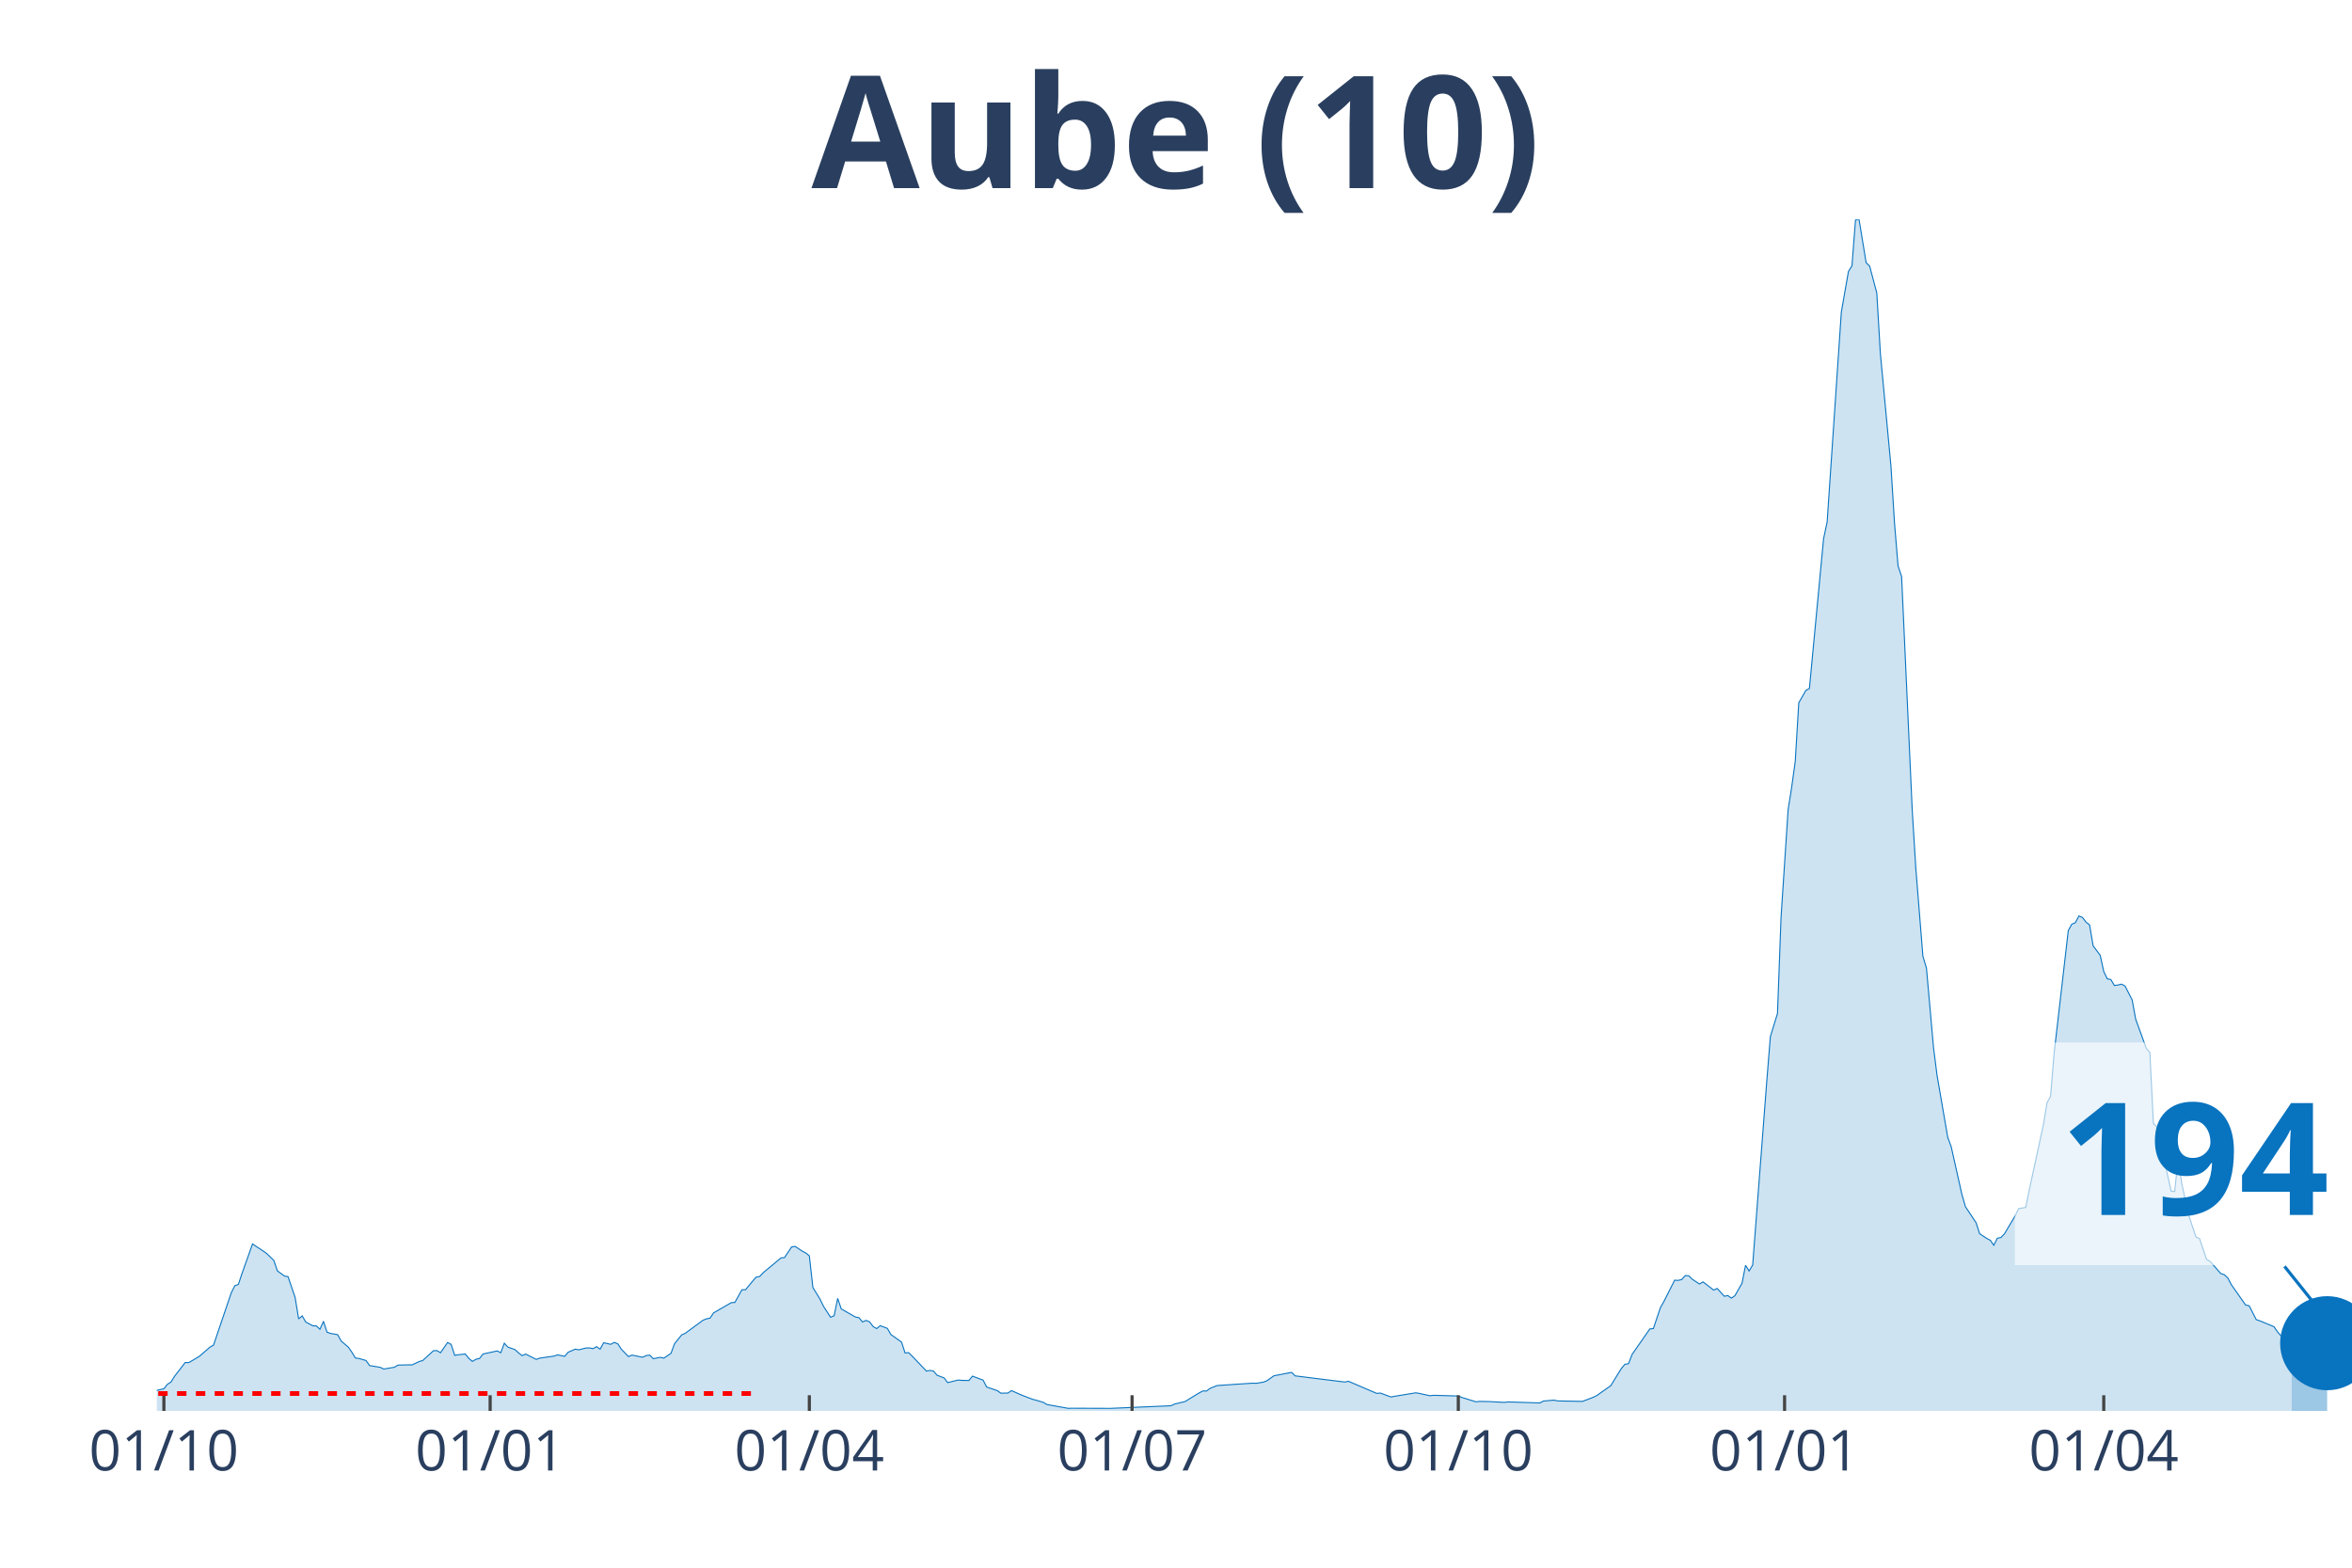
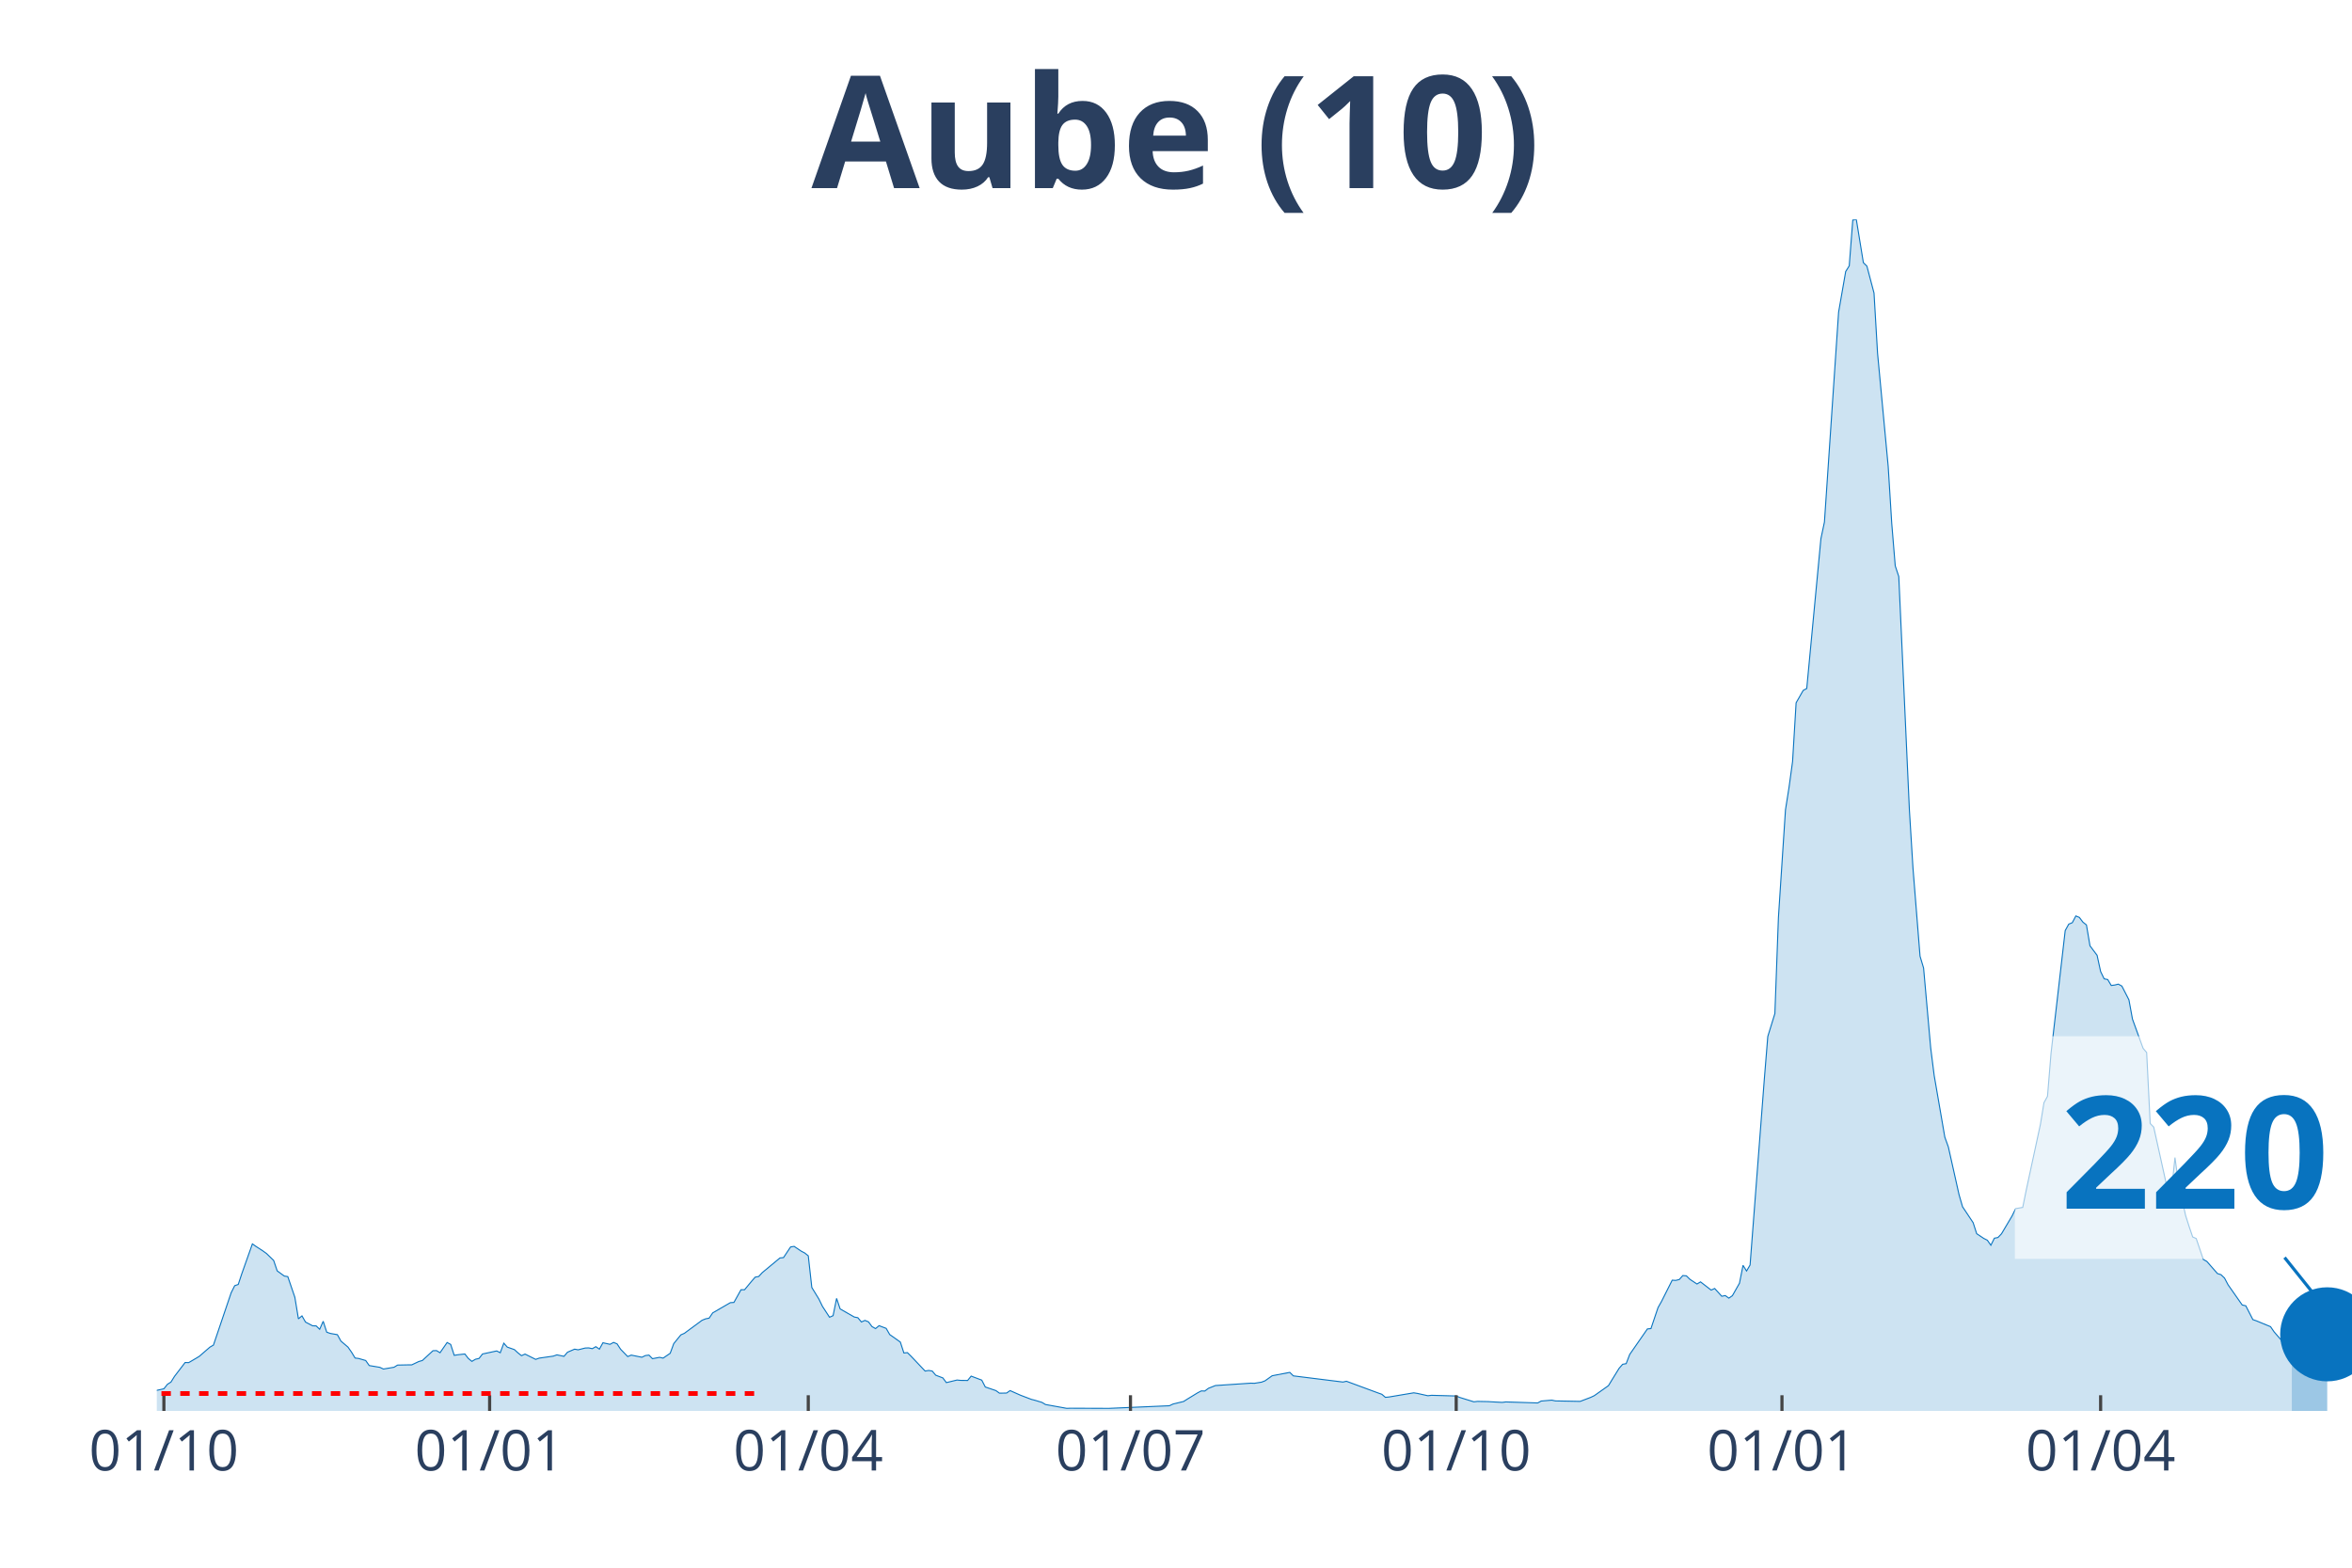
<svg xmlns="http://www.w3.org/2000/svg" class="main-svg" width="1125" height="750" style="" viewBox="0 0 750 500">
  <rect x="0" y="0" width="750" height="500" style="fill: rgb(0, 0, 0); fill-opacity: 0;" />
-   <defs id="defs-964664">
+   <defs id="defs-3a449d">
    <g class="clips">
-       <clipPath id="clip964664xyplot" class="plotclip">
+       <clipPath id="clip3a449dxyplot" class="plotclip">
        <rect width="700" height="380" />
      </clipPath>
-       <clipPath class="axesclip" id="clip964664x">
+       <clipPath class="axesclip" id="clip3a449dx">
        <rect x="50" y="0" width="700" height="500" />
      </clipPath>
-       <clipPath class="axesclip" id="clip964664y">
+       <clipPath class="axesclip" id="clip3a449dy">
        <rect x="0" y="70" width="750" height="380" />
      </clipPath>
-       <clipPath class="axesclip" id="clip964664xy">
+       <clipPath class="axesclip" id="clip3a449dxy">
        <rect x="50" y="70" width="700" height="380" />
      </clipPath>
    </g>
    <g class="gradients" />
  </defs>
  <g class="bglayer">
    <rect class="bg" x="50" y="70" width="700" height="380" style="fill: rgb(0, 0, 0); fill-opacity: 0; stroke-width: 0;" />
  </g>
  <g class="layer-below">
    <g class="imagelayer" />
    <g class="shapelayer" />
  </g>
  <g class="cartesianlayer">
    <g class="subplot xy">
      <g class="layer-subplot">
        <g class="shapelayer" />
        <g class="imagelayer" />
      </g>
      <g class="gridlayer">
        <g class="x">
          <path class="xgrid crisp" transform="translate(52.26,0)" d="M0,70v380" style="stroke: rgb(255, 255, 255); stroke-opacity: 1; stroke-width: 1px;" />
-           <path class="xgrid crisp" transform="translate(156.3,0)" d="M0,70v380" style="stroke: rgb(255, 255, 255); stroke-opacity: 1; stroke-width: 1px;" />
-           <path class="xgrid crisp" transform="translate(258.08,0)" d="M0,70v380" style="stroke: rgb(255, 255, 255); stroke-opacity: 1; stroke-width: 1px;" />
-           <path class="xgrid crisp" transform="translate(360.99,0)" d="M0,70v380" style="stroke: rgb(255, 255, 255); stroke-opacity: 1; stroke-width: 1px;" />
-           <path class="xgrid crisp" transform="translate(465.02,0)" d="M0,70v380" style="stroke: rgb(255, 255, 255); stroke-opacity: 1; stroke-width: 1px;" />
-           <path class="xgrid crisp" transform="translate(569.06,0)" d="M0,70v380" style="stroke: rgb(255, 255, 255); stroke-opacity: 1; stroke-width: 1px;" />
-           <path class="xgrid crisp" transform="translate(670.84,0)" d="M0,70v380" style="stroke: rgb(255, 255, 255); stroke-opacity: 1; stroke-width: 1px;" />
+           <path class="xgrid crisp" transform="translate(156.13,0)" d="M0,70v380" style="stroke: rgb(255, 255, 255); stroke-opacity: 1; stroke-width: 1px;" />
+           <path class="xgrid crisp" transform="translate(257.74,0)" d="M0,70v380" style="stroke: rgb(255, 255, 255); stroke-opacity: 1; stroke-width: 1px;" />
+           <path class="xgrid crisp" transform="translate(360.48,0)" d="M0,70v380" style="stroke: rgb(255, 255, 255); stroke-opacity: 1; stroke-width: 1px;" />
+           <path class="xgrid crisp" transform="translate(464.35,0)" d="M0,70v380" style="stroke: rgb(255, 255, 255); stroke-opacity: 1; stroke-width: 1px;" />
+           <path class="xgrid crisp" transform="translate(568.23,0)" d="M0,70v380" style="stroke: rgb(255, 255, 255); stroke-opacity: 1; stroke-width: 1px;" />
+           <path class="xgrid crisp" transform="translate(669.84,0)" d="M0,70v380" style="stroke: rgb(255, 255, 255); stroke-opacity: 1; stroke-width: 1px;" />
        </g>
        <g class="y" />
      </g>
      <g class="zerolinelayer" />
      <path class="xlines-below" />
      <path class="ylines-below" />
      <g class="overlines-below" />
      <g class="xaxislayer-below" />
      <g class="yaxislayer-below" />
      <g class="overaxes-below" />
-       <g class="plot" transform="translate(50, 70)" clip-path="url('#clip964664xyplot')">
+       <g class="plot" transform="translate(50, 70)" clip-path="url('#clip3a449dxyplot')">
        <g class="scatterlayer mlayer">
-           <g class="trace scatter traceb8cc3d" style="stroke-miterlimit: 2;">
+           <g class="trace scatter tracea0a467" style="stroke-miterlimit: 2;">
            <g class="fills">
              <g>
-                 <path class="js-fill" d="M680.78,380L-153.8,380L-153.8,379.46L-142.49,379.25L-141.36,379.25L-54.28,378.64L-53.15,378.64L-49.76,377.06L-48.63,376.99L-40.71,377.71L-39.58,377.53L-31.66,376.85L-30.53,377.24L-27.14,377.03L-26.01,376.49L-20.36,375.2L-19.22,375.06L-15.83,375.49L-14.7,374.91L-10.18,374.81L-9.05,374.41L-3.39,374.48L-2.26,374.48L-1.13,374.45L0,373.44L2.26,372.94L3.39,371.51L4.52,370.79L5.65,368.97L9.05,364.56L10.18,364.6L12.44,363.27L13.57,362.59L16.96,359.65L18.09,359.01L23.75,342.32L24.88,340.06L26.01,339.66L27.14,336.26L30.53,326.73L31.66,327.52L33.93,328.99L35.06,329.81L37.32,332L38.45,335.33L40.71,336.98L41.84,337.16L44.1,343.78L45.23,350.63L46.37,349.69L47.5,351.66L49.76,352.85L50.89,352.88L52.02,353.96L53.15,351.41L54.28,354.89L55.41,355.28L57.67,355.68L58.8,357.72L61.07,359.65L62.2,361.27L63.33,363.13L64.46,363.27L66.72,363.92L67.85,365.53L71.24,366.1L72.37,366.64L75.77,366.07L76.9,365.38L80.29,365.31L81.42,365.31L83.68,364.24L84.81,363.92L88.21,360.8L89.34,360.76L90.47,361.44L91.6,359.8L92.73,358.18L93.86,358.79L94.99,362.27L96.12,362.09L98.38,361.84L99.52,363.27L100.65,364.2L101.78,363.52L102.91,363.27L104.04,361.84L108.56,360.87L109.69,361.44L110.82,358.4L111.95,359.65L114.22,360.44L115.35,361.48L116.48,362.38L117.61,361.87L121,363.56L122.13,363.16L126.66,362.52L127.79,362.12L130.05,362.59L131.18,361.27L133.44,360.3L134.57,360.51L136.83,359.94L137.96,359.9L139.1,360.15L140.23,359.51L141.36,360.3L142.49,358.26L144.75,358.76L145.88,358.15L147.01,358.61L148.14,360.33L150.4,362.66L151.53,362.2L154.93,362.88L156.06,362.34L157.19,362.2L158.32,363.34L160.58,362.91L161.71,363.16L163.97,361.62L165.11,358.54L167.37,355.75L168.5,355.25L174.15,351.09L175.28,350.63L176.41,350.41L177.54,348.73L183.2,345.47L184.33,345.4L186.59,341.35L187.72,341.35L189.98,338.63L191.11,337.34L192.25,337.12L193.38,335.9L199.03,331.21L200.16,331.1L202.42,327.7L203.55,327.52L205.82,329.03L206.95,329.63L208.08,330.53L209.21,340.63L211.47,344.32L212.6,346.65L214.86,350.12L215.99,349.62L217.12,344.11L218.26,347.47L222.78,350.05L223.91,350.27L225.04,351.63L226.17,351.13L227.3,351.59L228.43,353.1L229.56,353.74L230.69,352.81L232.96,353.67L234.09,355.64L237.48,358.04L238.61,361.52L239.74,361.41L240.87,362.52L245.4,367.28L246.53,367.1L247.66,367.28L248.79,368.61L251.05,369.47L252.18,370.97L255.57,370.15L256.7,370.26L258.97,370.29L260.1,368.9L263.49,370.18L264.62,372.37L268.01,373.52L269.14,374.34L271.41,374.3L272.54,373.52L274.8,374.52L275.93,375.02L279.32,376.31L280.45,376.6L282.71,377.28L283.84,377.96L290.63,379.18L291.76,379.14L303.07,379.18L304.2,379.18L323.42,378.35L324.56,377.81L327.95,376.99L329.08,376.27L332.47,374.2L333.6,373.62L334.73,373.66L335.86,372.8L338.13,371.9L339.26,371.83L349.43,371.15L350.57,371.19L352.83,370.83L353.96,370.4L356.22,368.79L357.35,368.57L361.87,367.71L363,368.82L378.84,370.79L379.97,370.54L389.01,374.41L390.15,374.3L393.54,375.56L394.67,375.34L401.45,374.23L402.58,374.41L405.98,375.16L407.11,375.02L415.02,375.24L416.16,375.7L420.68,377.1L421.81,376.96L425.2,377.03L426.33,377.1L429.73,377.28L430.86,377.13L441.03,377.46L442.16,376.85L445.56,376.56L446.69,376.81L454.6,376.96L455.74,376.53L458,375.67L459.13,375.13L463.65,371.94L464.78,370.08L467.04,366.42L468.17,365.13L469.31,364.92L470.44,361.98L476.09,353.85L477.22,353.74L479.48,347.04L480.61,345.04L484.01,338.3L485.14,338.37L486.27,338.09L487.4,336.83L488.53,336.91L489.66,338.02L491.92,339.52L493.05,338.84L496.45,341.46L497.58,340.95L499.84,343.43L500.97,343.21L502.1,344.03L503.23,343.25L505.49,339.27L506.62,333.57L507.75,335.37L508.89,333.47L513.41,274.5L514.54,260.57L516.8,253.26L517.93,222.63L520.19,188.28L521.32,181.12L522.46,172.88L523.59,154.14L525.85,150.2L526.98,149.59L531.5,101.81L532.63,96.5L536.03,46.28L537.16,29.55L539.42,16.59L540.55,14.79L541.68,0.18L542.81,0L545.07,13.79L546.2,14.9L548.47,23.46L549.6,42.66L552.99,78.74L554.12,96.9L555.25,110.48L556.38,113.88L559.77,188.42L560.9,206.8L563.17,234.99L564.3,238.75L566.56,264.19L567.69,273.04L571.08,292.67L572.21,295.82L575.61,310.97L576.74,314.88L580.13,319.96L581.26,323.47L583.52,324.98L584.65,325.55L585.78,327.16L586.91,324.91L588.05,324.69L589.18,323.51L592.57,317.81L593.7,315.48L595.96,315.09L597.09,309.54L601.62,288.58L602.75,281.7L603.88,279.66L605.01,265.91L609.53,226.79L610.66,224.75L611.79,224.28L612.92,222.13L614.05,222.6L615.19,224.1L616.32,225L617.45,231.66L619.71,234.67L620.84,239.86L621.97,242.19L623.1,242.41L624.23,244.31L625.36,244.16L626.49,243.88L627.63,244.49L629.89,248.89L631.02,255.05L634.41,264.37L635.54,265.69L636.67,288.33L637.8,289.48L642.33,309.9L643.46,310.04L644.59,299.19L645.72,307.53L647.98,317.67L649.11,321.18L650.24,324.51L651.37,325.01L653.63,331.68L654.77,332.32L658.16,336.19L659.29,336.55L660.42,337.62L661.55,339.77L666.07,346.22L667.21,346.47L669.47,350.88L670.6,351.27L675.12,353.13L676.25,354.78L678.51,357.4L679.64,360.76L680.78,361.77" style="fill: rgb(8, 115, 191); fill-opacity: 0.2; stroke-width: 0;" />
+                 <path class="js-fill" d="M680.81,380L-153.55,380L-153.55,379.46L-142.26,379.25L-141.13,379.25L-54.19,378.64L-53.06,378.64L-49.68,377.06L-48.55,376.99L-40.65,377.71L-39.52,377.53L-31.61,376.85L-30.48,377.24L-27.1,377.03L-25.97,376.49L-20.32,375.2L-19.19,375.06L-15.81,375.49L-14.68,374.91L-10.16,374.81L-9.03,374.41L-3.39,374.48L-2.26,374.48L-1.13,374.45L0,373.44L2.26,372.94L3.39,371.51L4.52,370.79L5.65,368.97L9.03,364.56L10.16,364.6L12.42,363.27L13.55,362.59L16.94,359.65L18.06,359.01L23.71,342.32L24.84,340.06L25.97,339.66L27.1,336.26L30.48,326.73L31.61,327.52L33.87,328.99L35,329.81L37.26,332L38.39,335.33L40.65,336.98L41.77,337.16L44.03,343.78L45.16,350.63L46.29,349.69L47.42,351.66L49.68,352.85L50.81,352.88L51.94,353.96L53.06,351.41L54.19,354.89L55.32,355.28L57.58,355.68L58.71,357.72L60.97,359.65L62.1,361.27L63.23,363.13L64.35,363.27L66.61,363.92L67.74,365.53L71.13,366.1L72.26,366.64L75.65,366.07L76.77,365.38L80.16,365.31L81.29,365.31L83.55,364.24L84.68,363.92L88.06,360.8L89.19,360.76L90.32,361.44L91.45,359.8L92.58,358.18L93.71,358.79L94.84,362.27L95.97,362.09L98.23,361.84L99.35,363.27L100.48,364.2L101.61,363.52L102.74,363.27L103.87,361.84L108.39,360.87L109.52,361.44L110.65,358.4L111.77,359.65L114.03,360.44L115.16,361.48L116.29,362.38L117.42,361.87L120.81,363.56L121.94,363.16L126.45,362.52L127.58,362.12L129.84,362.59L130.97,361.27L133.23,360.3L134.35,360.51L136.61,359.94L137.74,359.9L138.87,360.15L140,359.51L141.13,360.3L142.26,358.26L144.52,358.76L145.65,358.15L146.77,358.61L147.9,360.33L150.16,362.66L151.29,362.2L154.68,362.88L155.81,362.34L156.94,362.2L158.06,363.34L160.32,362.91L161.45,363.16L163.71,361.62L164.84,358.54L167.1,355.75L168.23,355.25L173.87,351.09L175,350.63L176.13,350.41L177.26,348.73L182.9,345.47L184.03,345.4L186.29,341.35L187.42,341.35L189.68,338.63L190.81,337.34L191.94,337.12L193.06,335.9L198.71,331.21L199.84,331.1L202.1,327.7L203.23,327.52L205.48,329.03L206.61,329.63L207.74,330.53L208.87,340.63L211.13,344.32L212.26,346.65L214.52,350.12L215.65,349.62L216.77,344.11L217.9,347.47L222.42,350.05L223.55,350.27L224.68,351.63L225.81,351.13L226.94,351.59L228.06,353.1L229.19,353.74L230.32,352.81L232.58,353.67L233.71,355.64L237.1,358.04L238.23,361.52L239.35,361.41L240.48,362.52L245,367.28L246.13,367.1L247.26,367.28L248.39,368.61L250.65,369.47L251.77,370.97L255.16,370.15L256.29,370.26L258.55,370.29L259.68,368.9L263.06,370.18L264.19,372.37L267.58,373.52L268.71,374.34L270.97,374.3L272.1,373.52L274.35,374.52L275.48,375.02L278.87,376.31L280,376.6L282.26,377.28L283.39,377.96L290.16,379.18L291.29,379.14L302.58,379.18L303.71,379.18L322.9,378.35L324.03,377.81L327.42,376.99L328.55,376.27L331.94,374.2L333.06,373.62L334.19,373.66L335.32,372.8L337.58,371.9L338.71,371.83L348.87,371.15L350,371.19L352.26,370.83L353.39,370.4L355.65,368.79L356.77,368.57L361.29,367.71L362.42,368.82L378.23,370.79L379.35,370.54L389.52,374.3L390.65,374.7L391.77,375.67L392.9,375.56L400.81,374.23L401.94,374.41L405.32,375.16L406.45,375.02L414.35,375.24L415.48,375.7L420,377.1L421.13,376.96L424.52,377.03L425.65,377.1L429.03,377.28L430.16,377.13L440.32,377.46L441.45,376.85L444.84,376.56L445.97,376.81L453.87,376.96L455,376.53L457.26,375.67L458.39,375.13L462.9,371.94L464.03,370.08L466.29,366.42L467.42,365.13L468.55,364.92L469.68,361.98L475.32,353.85L476.45,353.74L478.71,347.04L479.84,345.04L483.23,338.3L484.35,338.37L485.48,338.09L486.61,336.83L487.74,336.91L488.87,338.02L491.13,339.52L492.26,338.84L495.65,341.46L496.77,340.95L499.03,343.43L500.16,343.21L501.29,344.03L502.42,343.25L504.68,339.27L505.81,333.57L506.94,335.37L508.06,333.47L512.58,274.5L513.71,260.57L515.97,253.26L517.1,222.63L519.35,188.28L520.48,181.12L521.61,172.88L522.74,154.14L525,150.2L526.13,149.59L530.65,101.81L531.77,96.5L535.16,46.28L536.29,29.55L538.55,16.59L539.68,14.79L540.81,0.18L541.94,0L544.19,13.79L545.32,14.9L547.58,23.46L548.71,42.66L552.1,78.74L553.23,96.9L554.35,110.48L555.48,113.88L558.87,188.42L560,206.8L562.26,234.99L563.39,238.75L565.65,264.19L566.77,273.04L570.16,292.67L571.29,295.82L574.68,310.97L575.81,314.88L579.19,319.96L580.32,323.47L582.58,324.98L583.71,325.55L584.84,327.16L585.97,324.91L587.1,324.69L588.23,323.51L591.61,317.81L592.74,315.48L595,315.09L596.13,309.54L600.65,288.58L601.77,281.7L602.9,279.66L604.03,265.91L608.55,226.79L609.68,224.75L610.81,224.28L611.94,222.13L613.06,222.6L614.19,224.1L615.32,225L616.45,231.66L618.71,234.67L619.84,239.86L620.97,242.19L622.1,242.41L623.23,244.31L624.35,244.16L625.48,243.88L626.61,244.49L628.87,248.89L630,255.05L633.39,264.37L634.52,265.69L635.65,288.33L636.77,289.48L641.29,309.9L642.42,310.04L643.55,299.19L644.68,307.53L646.94,317.67L648.06,321.18L649.19,324.51L650.32,325.01L652.58,331.68L653.71,332.32L657.1,336.19L658.23,336.55L659.35,337.62L660.48,339.77L665,346.22L666.13,346.47L668.39,350.88L669.52,351.27L674.03,353.13L675.16,354.78L677.42,357.4L678.55,360.76L680.81,362.45" style="fill: rgb(8, 115, 191); fill-opacity: 0.2; stroke-width: 0;" />
              </g>
            </g>
            <g class="errorbars" />
            <g class="lines">
-               <path class="js-line" d="M-153.8,379.46L-142.49,379.25L-141.36,379.25L-54.28,378.64L-53.15,378.64L-49.76,377.06L-48.63,376.99L-40.71,377.71L-39.58,377.53L-31.66,376.85L-30.53,377.24L-27.14,377.03L-26.01,376.49L-20.36,375.2L-19.22,375.06L-15.83,375.49L-14.7,374.91L-10.18,374.81L-9.05,374.41L-3.39,374.48L-2.26,374.48L-1.13,374.45L0,373.44L2.26,372.94L3.39,371.51L4.52,370.79L5.65,368.97L9.05,364.56L10.18,364.6L12.44,363.27L13.57,362.59L16.96,359.65L18.09,359.01L23.75,342.32L24.88,340.06L26.01,339.66L27.14,336.26L30.53,326.73L31.66,327.52L33.93,328.99L35.06,329.81L37.32,332L38.45,335.33L40.71,336.98L41.84,337.16L44.1,343.78L45.23,350.63L46.37,349.69L47.5,351.66L49.76,352.85L50.89,352.88L52.02,353.96L53.15,351.41L54.28,354.89L55.41,355.28L57.67,355.68L58.8,357.72L61.07,359.65L62.2,361.27L63.33,363.13L64.46,363.27L66.72,363.92L67.85,365.53L71.24,366.1L72.37,366.64L75.77,366.07L76.9,365.38L80.29,365.31L81.42,365.31L83.68,364.24L84.81,363.92L88.21,360.8L89.34,360.76L90.47,361.44L91.6,359.8L92.73,358.18L93.86,358.79L94.99,362.27L96.12,362.09L98.38,361.84L99.52,363.27L100.65,364.2L101.78,363.52L102.91,363.27L104.04,361.84L108.56,360.87L109.69,361.44L110.82,358.4L111.95,359.65L114.22,360.44L115.35,361.48L116.48,362.38L117.61,361.87L121,363.56L122.13,363.16L126.66,362.52L127.79,362.12L130.05,362.59L131.18,361.27L133.44,360.3L134.57,360.51L136.83,359.94L137.96,359.9L139.1,360.15L140.23,359.51L141.36,360.3L142.49,358.26L144.75,358.76L145.88,358.15L147.01,358.61L148.14,360.33L150.4,362.66L151.53,362.2L154.93,362.88L156.06,362.34L157.19,362.2L158.32,363.34L160.58,362.91L161.71,363.16L163.97,361.62L165.11,358.54L167.37,355.75L168.5,355.25L174.15,351.09L175.28,350.63L176.41,350.41L177.54,348.73L183.2,345.47L184.33,345.4L186.59,341.35L187.72,341.35L189.98,338.63L191.11,337.34L192.25,337.12L193.38,335.9L199.03,331.21L200.16,331.1L202.42,327.7L203.55,327.52L205.82,329.03L206.95,329.63L208.08,330.53L209.21,340.63L211.47,344.32L212.6,346.65L214.86,350.12L215.99,349.62L217.12,344.11L218.26,347.47L222.78,350.05L223.91,350.27L225.04,351.63L226.17,351.13L227.3,351.59L228.43,353.1L229.56,353.74L230.69,352.81L232.96,353.67L234.09,355.64L237.48,358.04L238.61,361.52L239.74,361.41L240.87,362.52L245.4,367.28L246.53,367.1L247.66,367.28L248.79,368.61L251.05,369.47L252.18,370.97L255.57,370.15L256.7,370.26L258.97,370.29L260.1,368.9L263.49,370.18L264.62,372.37L268.01,373.52L269.14,374.34L271.41,374.3L272.54,373.52L274.8,374.52L275.93,375.02L279.32,376.31L280.45,376.6L282.71,377.28L283.84,377.96L290.63,379.18L291.76,379.14L303.07,379.18L304.2,379.18L323.42,378.35L324.56,377.81L327.95,376.99L329.08,376.27L332.47,374.2L333.6,373.62L334.73,373.66L335.86,372.8L338.13,371.9L339.26,371.83L349.43,371.15L350.57,371.19L352.83,370.83L353.96,370.4L356.22,368.79L357.35,368.57L361.87,367.71L363,368.82L378.84,370.79L379.97,370.54L389.01,374.41L390.15,374.3L393.54,375.56L394.67,375.34L401.45,374.23L402.58,374.41L405.98,375.16L407.11,375.02L415.02,375.24L416.16,375.7L420.68,377.1L421.81,376.96L425.2,377.03L426.33,377.1L429.73,377.28L430.86,377.13L441.03,377.46L442.16,376.85L445.56,376.56L446.69,376.81L454.6,376.96L455.74,376.53L458,375.67L459.13,375.13L463.65,371.94L464.78,370.08L467.04,366.42L468.17,365.13L469.31,364.92L470.44,361.98L476.09,353.85L477.22,353.74L479.48,347.04L480.61,345.04L484.01,338.3L485.14,338.37L486.27,338.09L487.4,336.83L488.53,336.91L489.66,338.02L491.92,339.52L493.05,338.84L496.45,341.46L497.58,340.95L499.84,343.43L500.97,343.21L502.1,344.03L503.23,343.25L505.49,339.27L506.62,333.57L507.75,335.37L508.89,333.47L513.41,274.5L514.54,260.57L516.8,253.26L517.93,222.63L520.19,188.28L521.32,181.12L522.46,172.88L523.59,154.14L525.85,150.2L526.98,149.59L531.5,101.81L532.63,96.5L536.03,46.28L537.16,29.55L539.42,16.59L540.55,14.79L541.68,0.18L542.81,0L545.07,13.79L546.2,14.9L548.47,23.46L549.6,42.66L552.99,78.74L554.12,96.9L555.25,110.48L556.38,113.88L559.77,188.42L560.9,206.8L563.17,234.99L564.3,238.75L566.56,264.19L567.69,273.04L571.08,292.67L572.21,295.82L575.61,310.97L576.74,314.88L580.13,319.96L581.26,323.47L583.52,324.98L584.65,325.55L585.78,327.16L586.91,324.91L588.05,324.69L589.18,323.51L592.57,317.81L593.7,315.48L595.96,315.09L597.09,309.54L601.62,288.58L602.75,281.7L603.88,279.66L605.01,265.91L609.53,226.79L610.66,224.75L611.79,224.28L612.92,222.13L614.05,222.6L615.19,224.1L616.32,225L617.45,231.66L619.71,234.67L620.84,239.86L621.97,242.19L623.1,242.41L624.23,244.31L625.36,244.16L626.49,243.88L627.63,244.49L629.89,248.89L631.02,255.05L634.41,264.37L635.54,265.69L636.67,288.33L637.8,289.48L642.33,309.9L643.46,310.04L644.59,299.19L645.72,307.53L647.98,317.67L649.11,321.18L650.24,324.51L651.37,325.01L653.63,331.68L654.77,332.32L658.16,336.19L659.29,336.55L660.42,337.62L661.55,339.77L666.07,346.22L667.21,346.47L669.47,350.88L670.6,351.27L675.12,353.13L676.25,354.78L678.51,357.4L679.64,360.76L680.78,361.77" style="vector-effect: non-scaling-stroke; fill: none; stroke: rgb(8, 115, 191); stroke-opacity: 1; stroke-width: 0.5px; opacity: 1;" />
+               <path class="js-line" d="M-153.55,379.46L-142.26,379.25L-141.13,379.25L-54.19,378.64L-53.06,378.64L-49.68,377.06L-48.55,376.99L-40.65,377.71L-39.52,377.53L-31.61,376.85L-30.48,377.24L-27.1,377.03L-25.97,376.49L-20.32,375.2L-19.19,375.06L-15.81,375.49L-14.68,374.91L-10.16,374.81L-9.03,374.41L-3.39,374.48L-2.26,374.48L-1.13,374.45L0,373.44L2.26,372.94L3.39,371.51L4.52,370.79L5.65,368.97L9.03,364.56L10.16,364.6L12.42,363.27L13.55,362.59L16.94,359.65L18.06,359.01L23.71,342.32L24.84,340.06L25.97,339.66L27.1,336.26L30.48,326.73L31.61,327.52L33.87,328.99L35,329.81L37.26,332L38.39,335.33L40.65,336.98L41.77,337.16L44.03,343.78L45.16,350.63L46.29,349.69L47.42,351.66L49.68,352.85L50.81,352.88L51.94,353.96L53.06,351.41L54.19,354.89L55.32,355.28L57.58,355.68L58.71,357.72L60.97,359.65L62.1,361.27L63.23,363.13L64.35,363.27L66.61,363.92L67.74,365.53L71.13,366.1L72.26,366.64L75.65,366.07L76.77,365.38L80.16,365.31L81.29,365.31L83.55,364.24L84.68,363.92L88.06,360.8L89.19,360.76L90.32,361.44L91.45,359.8L92.58,358.18L93.71,358.79L94.84,362.27L95.97,362.09L98.23,361.84L99.35,363.27L100.48,364.2L101.61,363.52L102.74,363.27L103.87,361.84L108.39,360.87L109.52,361.44L110.65,358.4L111.77,359.65L114.03,360.44L115.16,361.48L116.29,362.38L117.42,361.87L120.81,363.56L121.94,363.16L126.45,362.52L127.58,362.12L129.84,362.59L130.97,361.27L133.23,360.3L134.35,360.51L136.61,359.94L137.74,359.9L138.87,360.15L140,359.51L141.13,360.3L142.26,358.26L144.52,358.76L145.65,358.15L146.77,358.61L147.9,360.33L150.16,362.66L151.29,362.2L154.68,362.88L155.81,362.34L156.94,362.2L158.06,363.34L160.32,362.91L161.45,363.16L163.71,361.62L164.84,358.54L167.1,355.75L168.23,355.25L173.87,351.09L175,350.63L176.13,350.41L177.26,348.73L182.9,345.47L184.03,345.4L186.29,341.35L187.42,341.35L189.68,338.63L190.81,337.34L191.94,337.12L193.06,335.9L198.71,331.21L199.84,331.1L202.1,327.7L203.23,327.52L205.48,329.03L206.61,329.63L207.74,330.53L208.87,340.63L211.13,344.32L212.26,346.65L214.52,350.12L215.65,349.62L216.77,344.11L217.9,347.47L222.42,350.05L223.55,350.27L224.68,351.63L225.81,351.13L226.94,351.59L228.06,353.1L229.19,353.74L230.32,352.81L232.58,353.67L233.71,355.64L237.1,358.04L238.23,361.52L239.35,361.41L240.48,362.52L245,367.28L246.13,367.1L247.26,367.28L248.39,368.61L250.65,369.47L251.77,370.97L255.16,370.15L256.29,370.26L258.55,370.29L259.68,368.9L263.06,370.18L264.19,372.37L267.58,373.52L268.71,374.34L270.97,374.3L272.1,373.52L274.35,374.52L275.48,375.02L278.87,376.31L280,376.6L282.26,377.28L283.39,377.96L290.16,379.18L291.29,379.14L302.58,379.18L303.71,379.18L322.9,378.35L324.03,377.81L327.42,376.99L328.55,376.27L331.94,374.2L333.06,373.62L334.19,373.66L335.32,372.8L337.58,371.9L338.71,371.83L348.87,371.15L350,371.19L352.26,370.83L353.39,370.4L355.65,368.79L356.77,368.57L361.29,367.71L362.42,368.82L378.23,370.79L379.35,370.54L389.52,374.3L390.65,374.7L391.77,375.67L392.9,375.56L400.81,374.23L401.94,374.41L405.32,375.16L406.45,375.02L414.35,375.24L415.48,375.7L420,377.1L421.13,376.96L424.52,377.03L425.65,377.1L429.03,377.28L430.16,377.13L440.32,377.46L441.45,376.85L444.84,376.56L445.97,376.81L453.87,376.96L455,376.53L457.26,375.67L458.39,375.13L462.9,371.94L464.03,370.08L466.29,366.42L467.42,365.13L468.55,364.92L469.68,361.98L475.32,353.85L476.45,353.74L478.71,347.04L479.84,345.04L483.23,338.3L484.35,338.37L485.48,338.09L486.61,336.83L487.74,336.91L488.87,338.02L491.13,339.52L492.26,338.84L495.65,341.46L496.77,340.95L499.03,343.43L500.16,343.21L501.29,344.03L502.42,343.25L504.68,339.27L505.81,333.57L506.94,335.37L508.06,333.47L512.58,274.5L513.71,260.57L515.97,253.26L517.1,222.63L519.35,188.28L520.48,181.12L521.61,172.88L522.74,154.14L525,150.2L526.13,149.59L530.65,101.81L531.77,96.5L535.16,46.28L536.29,29.55L538.55,16.59L539.68,14.79L540.81,0.18L541.94,0L544.19,13.79L545.32,14.9L547.58,23.46L548.71,42.66L552.1,78.74L553.23,96.9L554.35,110.48L555.48,113.88L558.87,188.42L560,206.8L562.26,234.99L563.39,238.75L565.65,264.19L566.77,273.04L570.16,292.67L571.29,295.82L574.68,310.97L575.81,314.88L579.19,319.96L580.32,323.47L582.58,324.98L583.71,325.55L584.84,327.16L585.97,324.91L587.1,324.69L588.23,323.51L591.61,317.81L592.74,315.48L595,315.09L596.13,309.54L600.65,288.58L601.77,281.7L602.9,279.66L604.03,265.91L608.55,226.79L609.68,224.75L610.81,224.28L611.94,222.13L613.06,222.6L614.19,224.1L615.32,225L616.45,231.66L618.71,234.67L619.84,239.86L620.97,242.19L622.1,242.41L623.23,244.31L624.35,244.16L625.48,243.88L626.61,244.49L628.87,248.89L630,255.05L633.39,264.37L634.52,265.69L635.65,288.33L636.77,289.48L641.29,309.9L642.42,310.04L643.55,299.19L644.68,307.53L646.94,317.67L648.06,321.18L649.19,324.51L650.32,325.01L652.58,331.68L653.71,332.32L657.1,336.19L658.23,336.55L659.35,337.62L660.48,339.77L665,346.22L666.13,346.47L668.39,350.88L669.52,351.27L674.03,353.13L675.16,354.78L677.42,357.4L678.55,360.76L680.81,362.45" style="vector-effect: non-scaling-stroke; fill: none; stroke: rgb(8, 115, 191); stroke-opacity: 1; stroke-width: 0.5px; opacity: 1;" />
            </g>
            <g class="points" />
            <g class="text" />
          </g>
-           <g class="trace scatter trace9df82e" style="stroke-miterlimit: 2;">
+           <g class="trace scatter tracec4c151" style="stroke-miterlimit: 2;">
            <g class="fills">
              <g>
-                 <path class="js-fill" d="M692.08,380L680.78,380L680.78,361.77L683.04,362.48L684.17,362.34L686.43,360.76L687.56,357.43L690.95,355.64L692.08,358.4" style="fill: rgb(8, 115, 191); fill-opacity: 0.4; stroke-width: 0;" />
+                 <path class="js-fill" d="M692.1,380L680.81,380L680.81,362.45L683.06,362.34L684.19,361.12L685.32,360.76L686.45,357.43L689.84,355.64L690.97,358.4L692.1,355.57" style="fill: rgb(8, 115, 191); fill-opacity: 0.4; stroke-width: 0;" />
              </g>
            </g>
            <g class="errorbars" />
            <g class="lines">
-               <path class="js-line" d="M680.78,361.77L683.04,362.48L684.17,362.34L686.43,360.76L687.56,357.43L690.95,355.64L692.08,358.4" style="vector-effect: non-scaling-stroke; fill: none; stroke: rgb(8, 115, 191); stroke-opacity: 1; stroke-width: 2px; opacity: 1;" />
+               <path class="js-line" d="M680.81,362.45L683.06,362.34L684.19,361.12L685.32,360.76L686.45,357.43L689.84,355.64L690.97,358.4L692.1,355.57" style="vector-effect: non-scaling-stroke; fill: none; stroke: rgb(8, 115, 191); stroke-opacity: 1; stroke-width: 2px; opacity: 1;" />
            </g>
            <g class="points" />
            <g class="text" />
          </g>
-           <g class="trace scatter trace017b2e" style="stroke-miterlimit: 2; opacity: 1;">
+           <g class="trace scatter tracee0482a" style="stroke-miterlimit: 2; opacity: 1;">
            <g class="fills" />
            <g class="errorbars" />
            <g class="lines" />
            <g class="points">
-               <path class="point" transform="translate(692.08,358.4)" d="M15,0A15,15 0 1,1 0,-15A15,15 0 0,1 15,0Z" style="opacity: 1; stroke-width: 0px; fill: rgb(8, 115, 191); fill-opacity: 1;" />
+               <path class="point" transform="translate(692.1,355.57)" d="M15,0A15,15 0 1,1 0,-15A15,15 0 0,1 15,0Z" style="opacity: 1; stroke-width: 0px; fill: rgb(8, 115, 191); fill-opacity: 1;" />
            </g>
            <g class="text" />
          </g>
        </g>
      </g>
      <g class="overplot" />
      <path class="xlines-above crisp" style="fill: none; stroke-width: 1px; stroke: rgb(0, 0, 0); stroke-opacity: 0;" d="" />
      <path class="ylines-above crisp" style="fill: none;" d="M0,0" />
      <g class="overlines-above" />
      <g class="xaxislayer-above">
        <path class="xtick ticks crisp" d="M0,450v-5" transform="translate(52.26,0)" style="stroke: rgb(68, 68, 68); stroke-opacity: 1; stroke-width: 1px;" />
-         <path class="xtick ticks crisp" d="M0,450v-5" transform="translate(156.3,0)" style="stroke: rgb(68, 68, 68); stroke-opacity: 1; stroke-width: 1px;" />
-         <path class="xtick ticks crisp" d="M0,450v-5" transform="translate(258.08,0)" style="stroke: rgb(68, 68, 68); stroke-opacity: 1; stroke-width: 1px;" />
-         <path class="xtick ticks crisp" d="M0,450v-5" transform="translate(360.99,0)" style="stroke: rgb(68, 68, 68); stroke-opacity: 1; stroke-width: 1px;" />
-         <path class="xtick ticks crisp" d="M0,450v-5" transform="translate(465.02,0)" style="stroke: rgb(68, 68, 68); stroke-opacity: 1; stroke-width: 1px;" />
-         <path class="xtick ticks crisp" d="M0,450v-5" transform="translate(569.06,0)" style="stroke: rgb(68, 68, 68); stroke-opacity: 1; stroke-width: 1px;" />
-         <path class="xtick ticks crisp" d="M0,450v-5" transform="translate(670.84,0)" style="stroke: rgb(68, 68, 68); stroke-opacity: 1; stroke-width: 1px;" />
+         <path class="xtick ticks crisp" d="M0,450v-5" transform="translate(156.13,0)" style="stroke: rgb(68, 68, 68); stroke-opacity: 1; stroke-width: 1px;" />
+         <path class="xtick ticks crisp" d="M0,450v-5" transform="translate(257.74,0)" style="stroke: rgb(68, 68, 68); stroke-opacity: 1; stroke-width: 1px;" />
+         <path class="xtick ticks crisp" d="M0,450v-5" transform="translate(360.48,0)" style="stroke: rgb(68, 68, 68); stroke-opacity: 1; stroke-width: 1px;" />
+         <path class="xtick ticks crisp" d="M0,450v-5" transform="translate(464.35,0)" style="stroke: rgb(68, 68, 68); stroke-opacity: 1; stroke-width: 1px;" />
+         <path class="xtick ticks crisp" d="M0,450v-5" transform="translate(568.23,0)" style="stroke: rgb(68, 68, 68); stroke-opacity: 1; stroke-width: 1px;" />
+         <path class="xtick ticks crisp" d="M0,450v-5" transform="translate(669.84,0)" style="stroke: rgb(68, 68, 68); stroke-opacity: 1; stroke-width: 1px;" />
        <g class="xtick">
          <text text-anchor="middle" x="0" y="469" transform="translate(52.26,0)" style="font-family: 'Open Sans', verdana, arial, sans-serif; font-size: 18px; fill: rgb(42, 63, 95); fill-opacity: 1; white-space: pre;">01/10</text>
        </g>
        <g class="xtick">
-           <text text-anchor="middle" x="0" y="469" transform="translate(156.3,0)" style="font-family: 'Open Sans', verdana, arial, sans-serif; font-size: 18px; fill: rgb(42, 63, 95); fill-opacity: 1; white-space: pre;">01/01</text>
+           <text text-anchor="middle" x="0" y="469" transform="translate(156.13,0)" style="font-family: 'Open Sans', verdana, arial, sans-serif; font-size: 18px; fill: rgb(42, 63, 95); fill-opacity: 1; white-space: pre;">01/01</text>
        </g>
        <g class="xtick">
-           <text text-anchor="middle" x="0" y="469" transform="translate(258.08,0)" style="font-family: 'Open Sans', verdana, arial, sans-serif; font-size: 18px; fill: rgb(42, 63, 95); fill-opacity: 1; white-space: pre;">01/04</text>
+           <text text-anchor="middle" x="0" y="469" transform="translate(257.74,0)" style="font-family: 'Open Sans', verdana, arial, sans-serif; font-size: 18px; fill: rgb(42, 63, 95); fill-opacity: 1; white-space: pre;">01/04</text>
        </g>
        <g class="xtick">
-           <text text-anchor="middle" x="0" y="469" transform="translate(360.99,0)" style="font-family: 'Open Sans', verdana, arial, sans-serif; font-size: 18px; fill: rgb(42, 63, 95); fill-opacity: 1; white-space: pre;">01/07</text>
+           <text text-anchor="middle" x="0" y="469" transform="translate(360.48,0)" style="font-family: 'Open Sans', verdana, arial, sans-serif; font-size: 18px; fill: rgb(42, 63, 95); fill-opacity: 1; white-space: pre;">01/07</text>
        </g>
        <g class="xtick">
-           <text text-anchor="middle" x="0" y="469" transform="translate(465.02,0)" style="font-family: 'Open Sans', verdana, arial, sans-serif; font-size: 18px; fill: rgb(42, 63, 95); fill-opacity: 1; white-space: pre;">01/10</text>
+           <text text-anchor="middle" x="0" y="469" transform="translate(464.35,0)" style="font-family: 'Open Sans', verdana, arial, sans-serif; font-size: 18px; fill: rgb(42, 63, 95); fill-opacity: 1; white-space: pre;">01/10</text>
        </g>
        <g class="xtick">
-           <text text-anchor="middle" x="0" y="469" transform="translate(569.06,0)" style="font-family: 'Open Sans', verdana, arial, sans-serif; font-size: 18px; fill: rgb(42, 63, 95); fill-opacity: 1; white-space: pre;">01/01</text>
+           <text text-anchor="middle" x="0" y="469" transform="translate(568.23,0)" style="font-family: 'Open Sans', verdana, arial, sans-serif; font-size: 18px; fill: rgb(42, 63, 95); fill-opacity: 1; white-space: pre;">01/01</text>
        </g>
        <g class="xtick">
-           <text text-anchor="middle" x="0" y="469" transform="translate(670.84,0)" style="font-family: 'Open Sans', verdana, arial, sans-serif; font-size: 18px; fill: rgb(42, 63, 95); fill-opacity: 1; white-space: pre;">01/04</text>
+           <text text-anchor="middle" x="0" y="469" transform="translate(669.84,0)" style="font-family: 'Open Sans', verdana, arial, sans-serif; font-size: 18px; fill: rgb(42, 63, 95); fill-opacity: 1; white-space: pre;">01/04</text>
        </g>
      </g>
      <g class="yaxislayer-above" />
      <g class="overaxes-above" />
    </g>
  </g>
  <g class="polarlayer" />
  <g class="ternarylayer" />
  <g class="geolayer" />
  <g class="funnelarealayer" />
  <g class="pielayer" />
  <g class="treemaplayer" />
  <g class="sunburstlayer" />
  <g class="glimages" />
-   <defs id="topdefs-964664">
+   <defs id="topdefs-3a449d">
    <g class="clips" />
  </defs>
  <g class="layer-above">
    <g class="imagelayer" />
    <g class="shapelayer">
-       <path data-index="0" fill-rule="evenodd" d="M-585.54,444.45L241.11,444.45" clip-path="url('#clip964664xy')" style="opacity: 1; stroke: rgb(255, 0, 0); stroke-opacity: 1; fill: rgb(0, 0, 0); fill-opacity: 0; stroke-dasharray: 3px, 3px; stroke-width: 1.5px;" />
+       <path data-index="0" fill-rule="evenodd" d="M-584.52,444.45L240.81,444.45" clip-path="url('#clip3a449dxy')" style="opacity: 1; stroke: rgb(255, 0, 0); stroke-opacity: 1; fill: rgb(0, 0, 0); fill-opacity: 0; stroke-dasharray: 3px, 3px; stroke-width: 1.5px;" />
    </g>
  </g>
  <g class="infolayer">
    <g class="g-gtitle">
      <text class="gtitle" x="375" y="25" text-anchor="middle" dy="0.7em" style="font-family: 'Open Sans', verdana, arial, sans-serif; font-size: 50px; fill: rgb(42, 63, 95); opacity: 1; font-weight: normal; white-space: pre;">
        <tspan style="font-weight:bold">Aube (10)</tspan>
      </text>
    </g>
    <g class="g-xtitle" />
    <g class="annotation" data-index="0" style="opacity: 1;">
-       <g class="annotation-text-g" transform="rotate(0,700.08,368.4)">
-         <g class="cursor-pointer" transform="translate(642, 332)">
+       <g class="annotation-text-g" transform="rotate(0,700.1,365.57)">
+         <g class="cursor-pointer" transform="translate(642, 330)">
          <rect class="bg" x="0.5" y="0.5" width="115" height="71" style="stroke-width: 1px; stroke: rgb(0, 0, 0); stroke-opacity: 0; fill: rgb(255, 255, 255); fill-opacity: 0.6;" />
          <text class="annotation-text" text-anchor="middle" x="57.812" y="55.5" style="font-family: 'Open Sans', verdana, arial, sans-serif; font-size: 50px; fill: rgb(8, 115, 191); fill-opacity: 1; white-space: pre;">
-             <tspan style="font-weight:bold">194 </tspan>
+             <tspan style="font-weight:bold">220 </tspan>
          </text>
        </g>
      </g>
      <g class="annotation-arrow-g" style="opacity: 1;">
-         <path d="M728.48,403.9L740.08,418.4" style="stroke-width: 1px; stroke: rgb(8, 115, 191); stroke-opacity: 1; stroke-dasharray: 0px, 0px, 18.569px, 18.569px;" />
+         <path d="M728.5,401.07L740.1,415.57" style="stroke-width: 1px; stroke: rgb(8, 115, 191); stroke-opacity: 1; stroke-dasharray: 0px, 0px, 18.569px, 18.569px;" />
      </g>
    </g>
  </g>
</svg>
